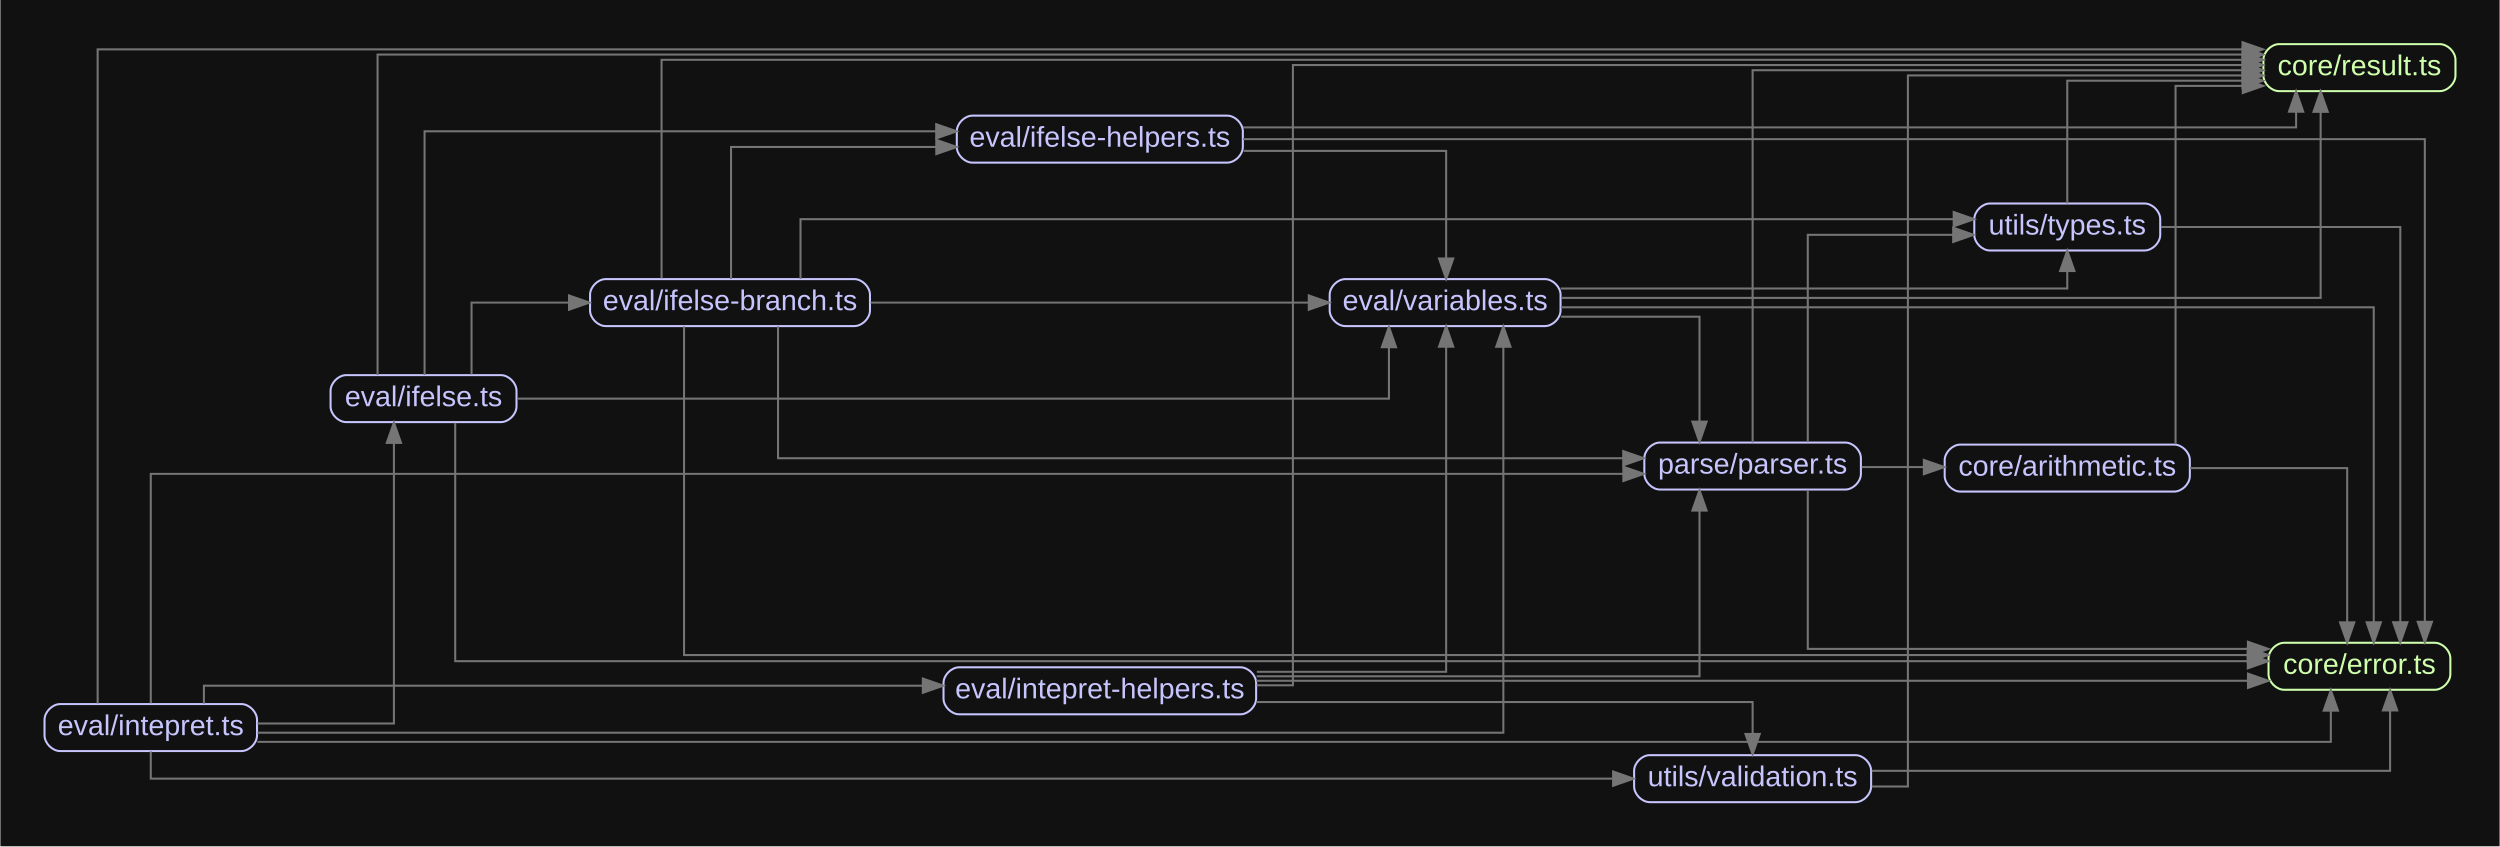
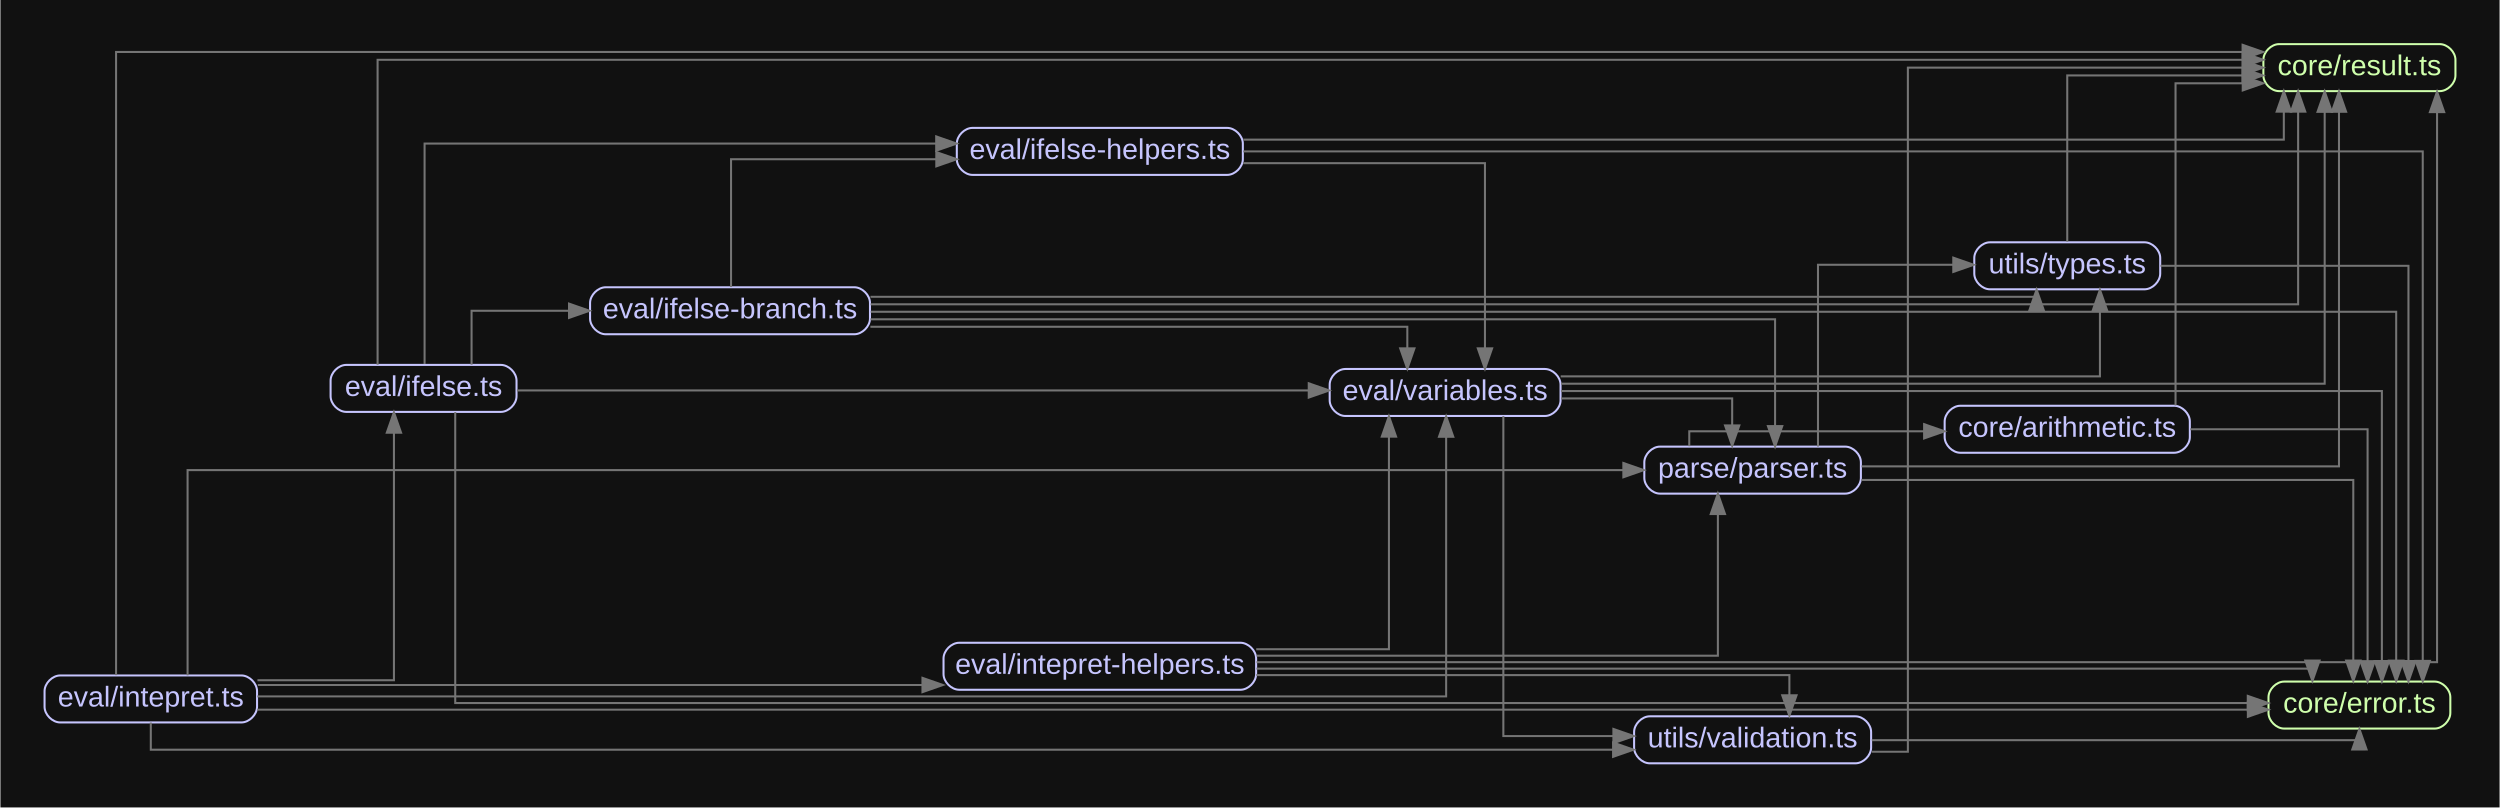
- <svg xmlns="http://www.w3.org/2000/svg" width="1223pt" height="414pt" viewBox="0.00 0.00 1223.20 414.20">
-   <g id="graph0" class="graph" transform="scale(1 1) rotate(0) translate(21.6 392.6)">
-     <polygon fill="#111111" stroke="transparent" points="-21.6,21.6 -21.6,-392.6 1201.6,-392.6 1201.6,21.6 -21.6,21.6" />
+ <svg xmlns="http://www.w3.org/2000/svg" width="1223pt" height="395pt" viewBox="0.00 0.00 1223.20 395.20">
+   <g id="graph0" class="graph" transform="scale(1 1) rotate(0) translate(21.6 373.6)">
+     <polygon fill="#111111" stroke="transparent" points="-21.6,21.6 -21.6,-373.6 1201.6,-373.6 1201.6,21.6 -21.6,21.6" />
    <g id="node1" class="node">
      <path fill="none" stroke="#c6c5fe" d="M1042.33,-175C1042.33,-175 937.67,-175 937.67,-175 933.83,-175 930,-171.17 930,-167.33 930,-167.33 930,-159.67 930,-159.67 930,-155.83 933.83,-152 937.67,-152 937.67,-152 1042.33,-152 1042.33,-152 1046.17,-152 1050,-155.83 1050,-159.67 1050,-159.67 1050,-167.33 1050,-167.33 1050,-171.17 1046.17,-175 1042.33,-175" />
      <text text-anchor="middle" x="990" y="-159.8" font-family="Arial" font-size="14.00" fill="#c6c5fe">core/arithmetic.ts</text>
    </g>
    <g id="node2" class="node">
-       <path fill="none" stroke="#cfffac" d="M1169.83,-78C1169.83,-78 1096.17,-78 1096.17,-78 1092.33,-78 1088.5,-74.17 1088.5,-70.33 1088.5,-70.33 1088.5,-62.67 1088.5,-62.67 1088.5,-58.83 1092.33,-55 1096.17,-55 1096.17,-55 1169.83,-55 1169.83,-55 1173.67,-55 1177.5,-58.83 1177.5,-62.67 1177.5,-62.67 1177.5,-70.33 1177.5,-70.33 1177.5,-74.17 1173.67,-78 1169.83,-78" />
-       <text text-anchor="middle" x="1133" y="-62.8" font-family="Arial" font-size="14.00" fill="#cfffac">core/error.ts</text>
+       <path fill="none" stroke="#cfffac" d="M1169.83,-40C1169.83,-40 1096.17,-40 1096.17,-40 1092.33,-40 1088.5,-36.17 1088.5,-32.33 1088.5,-32.33 1088.5,-24.67 1088.5,-24.67 1088.5,-20.83 1092.33,-17 1096.17,-17 1096.17,-17 1169.83,-17 1169.83,-17 1173.67,-17 1177.5,-20.83 1177.5,-24.67 1177.5,-24.67 1177.5,-32.33 1177.5,-32.33 1177.5,-36.17 1173.67,-40 1169.83,-40" />
+       <text text-anchor="middle" x="1133" y="-24.8" font-family="Arial" font-size="14.00" fill="#cfffac">core/error.ts</text>
    </g>
    <g id="edge1" class="edge">
-       <path fill="none" stroke="#757575" d="M1050.09,-163.5C1086.9,-163.5 1127,-163.5 1127,-163.5 1127,-163.5 1127,-88.01 1127,-88.01" />
-       <polygon fill="#757575" stroke="#757575" points="1130.5,-88.01 1127,-78.01 1123.5,-88.01 1130.5,-88.01" />
+       <path fill="none" stroke="#757575" d="M1050.21,-163.5C1090.81,-163.5 1137,-163.5 1137,-163.5 1137,-163.5 1137,-50.01 1137,-50.01" />
+       <polygon fill="#757575" stroke="#757575" points="1140.5,-50.01 1137,-40.01 1133.5,-50.01 1140.5,-50.01" />
    </g>
    <g id="node3" class="node">
-       <path fill="none" stroke="#cfffac" d="M1172.33,-371C1172.33,-371 1093.67,-371 1093.67,-371 1089.83,-371 1086,-367.17 1086,-363.33 1086,-363.33 1086,-355.67 1086,-355.67 1086,-351.83 1089.83,-348 1093.67,-348 1093.67,-348 1172.33,-348 1172.33,-348 1176.17,-348 1180,-351.83 1180,-355.67 1180,-355.67 1180,-363.33 1180,-363.33 1180,-367.17 1176.17,-371 1172.33,-371" />
-       <text text-anchor="middle" x="1133" y="-355.8" font-family="Arial" font-size="14.00" fill="#cfffac">core/result.ts</text>
+       <path fill="none" stroke="#cfffac" d="M1172.33,-352C1172.33,-352 1093.67,-352 1093.67,-352 1089.83,-352 1086,-348.17 1086,-344.33 1086,-344.33 1086,-336.67 1086,-336.67 1086,-332.83 1089.83,-329 1093.67,-329 1093.67,-329 1172.33,-329 1172.33,-329 1176.17,-329 1180,-332.83 1180,-336.67 1180,-336.67 1180,-344.33 1180,-344.33 1180,-348.17 1176.17,-352 1172.33,-352" />
+       <text text-anchor="middle" x="1133" y="-336.8" font-family="Arial" font-size="14.00" fill="#cfffac">core/result.ts</text>
    </g>
    <g id="edge2" class="edge">
-       <path fill="none" stroke="#757575" d="M1043,-175.2C1043,-216.15 1043,-350.56 1043,-350.56 1043,-350.56 1075.89,-350.56 1075.89,-350.56" />
-       <polygon fill="#757575" stroke="#757575" points="1075.89,-354.06 1085.89,-350.56 1075.89,-347.06 1075.89,-354.06" />
+       <path fill="none" stroke="#757575" d="M1043,-175.14C1043,-213.4 1043,-332.83 1043,-332.83 1043,-332.83 1075.89,-332.83 1075.89,-332.83" />
+       <polygon fill="#757575" stroke="#757575" points="1075.89,-336.33 1085.89,-332.83 1075.89,-329.33 1075.89,-336.33" />
    </g>
    <g id="node4" class="node">
-       <path fill="none" stroke="#c6c5fe" d="M396.33,-256C396.33,-256 274.67,-256 274.67,-256 270.83,-256 267,-252.17 267,-248.33 267,-248.33 267,-240.67 267,-240.67 267,-236.83 270.83,-233 274.67,-233 274.67,-233 396.33,-233 396.33,-233 400.17,-233 404,-236.83 404,-240.67 404,-240.67 404,-248.33 404,-248.33 404,-252.17 400.17,-256 396.33,-256" />
-       <text text-anchor="middle" x="335.5" y="-240.8" font-family="Arial" font-size="14.00" fill="#c6c5fe">eval/ifelse-branch.ts</text>
+       <path fill="none" stroke="#c6c5fe" d="M396.33,-233C396.33,-233 274.67,-233 274.67,-233 270.83,-233 267,-229.17 267,-225.33 267,-225.33 267,-217.67 267,-217.67 267,-213.83 270.83,-210 274.67,-210 274.67,-210 396.33,-210 396.33,-210 400.17,-210 404,-213.83 404,-217.67 404,-217.67 404,-225.33 404,-225.33 404,-229.17 400.17,-233 396.33,-233" />
+       <text text-anchor="middle" x="335.5" y="-217.8" font-family="Arial" font-size="14.00" fill="#c6c5fe">eval/ifelse-branch.ts</text>
    </g>
    <g id="edge3" class="edge">
-       <path fill="none" stroke="#757575" d="M313,-232.91C313,-194.24 313,-72 313,-72 313,-72 1078.33,-72 1078.33,-72" />
-       <polygon fill="#757575" stroke="#757575" points="1078.33,-75.5 1088.33,-72 1078.33,-68.5 1078.33,-75.5" />
+       <path fill="none" stroke="#757575" d="M404.33,-221C600.93,-221 1151,-221 1151,-221 1151,-221 1151,-50.25 1151,-50.25" />
+       <polygon fill="#757575" stroke="#757575" points="1154.5,-50.25 1151,-40.25 1147.5,-50.25 1154.5,-50.25" />
    </g>
    <g id="edge4" class="edge">
-       <path fill="none" stroke="#757575" d="M302,-256.33C302,-286.39 302,-363.33 302,-363.33 302,-363.33 1075.94,-363.33 1075.94,-363.33" />
-       <polygon fill="#757575" stroke="#757575" points="1075.94,-366.83 1085.94,-363.33 1075.94,-359.83 1075.94,-366.83" />
+       <path fill="none" stroke="#757575" d="M404.29,-224.67C592.67,-224.67 1103,-224.67 1103,-224.67 1103,-224.67 1103,-318.97 1103,-318.97" />
+       <polygon fill="#757575" stroke="#757575" points="1099.5,-318.97 1103,-328.97 1106.5,-318.97 1099.5,-318.97" />
    </g>
    <g id="node5" class="node">
-       <path fill="none" stroke="#c6c5fe" d="M578.83,-336C578.83,-336 454.17,-336 454.17,-336 450.33,-336 446.5,-332.17 446.5,-328.33 446.5,-328.33 446.5,-320.67 446.5,-320.67 446.5,-316.83 450.33,-313 454.17,-313 454.17,-313 578.83,-313 578.83,-313 582.67,-313 586.5,-316.83 586.5,-320.67 586.5,-320.67 586.5,-328.33 586.5,-328.33 586.5,-332.17 582.67,-336 578.83,-336" />
-       <text text-anchor="middle" x="516.5" y="-320.8" font-family="Arial" font-size="14.00" fill="#c6c5fe">eval/ifelse-helpers.ts</text>
+       <path fill="none" stroke="#c6c5fe" d="M578.83,-311C578.83,-311 454.17,-311 454.17,-311 450.33,-311 446.5,-307.17 446.5,-303.33 446.5,-303.33 446.5,-295.67 446.5,-295.67 446.5,-291.83 450.33,-288 454.17,-288 454.17,-288 578.83,-288 578.83,-288 582.67,-288 586.5,-291.83 586.5,-295.67 586.5,-295.67 586.5,-303.33 586.5,-303.33 586.5,-307.17 582.67,-311 578.83,-311" />
+       <text text-anchor="middle" x="516.5" y="-295.8" font-family="Arial" font-size="14.00" fill="#c6c5fe">eval/ifelse-helpers.ts</text>
    </g>
    <g id="edge5" class="edge">
-       <path fill="none" stroke="#757575" d="M336,-256.07C336,-277.38 336,-320.67 336,-320.67 336,-320.67 436.46,-320.67 436.46,-320.67" />
-       <polygon fill="#757575" stroke="#757575" points="436.46,-324.17 446.46,-320.67 436.46,-317.17 436.46,-324.17" />
+       <path fill="none" stroke="#757575" d="M336,-233.09C336,-253.95 336,-295.67 336,-295.67 336,-295.67 436.46,-295.67 436.46,-295.67" />
+       <polygon fill="#757575" stroke="#757575" points="436.46,-299.17 446.46,-295.67 436.46,-292.17 436.46,-299.17" />
    </g>
    <g id="node6" class="node">
-       <path fill="none" stroke="#c6c5fe" d="M734.33,-256C734.33,-256 636.67,-256 636.67,-256 632.83,-256 629,-252.17 629,-248.33 629,-248.33 629,-240.67 629,-240.67 629,-236.83 632.83,-233 636.67,-233 636.67,-233 734.33,-233 734.33,-233 738.17,-233 742,-236.83 742,-240.67 742,-240.67 742,-248.33 742,-248.33 742,-252.17 738.17,-256 734.33,-256" />
-       <text text-anchor="middle" x="685.5" y="-240.8" font-family="Arial" font-size="14.00" fill="#c6c5fe">eval/variables.ts</text>
+       <path fill="none" stroke="#c6c5fe" d="M734.33,-193C734.33,-193 636.67,-193 636.67,-193 632.83,-193 629,-189.17 629,-185.33 629,-185.33 629,-177.67 629,-177.67 629,-173.83 632.83,-170 636.67,-170 636.67,-170 734.33,-170 734.33,-170 738.17,-170 742,-173.83 742,-177.67 742,-177.67 742,-185.33 742,-185.33 742,-189.17 738.17,-193 734.33,-193" />
+       <text text-anchor="middle" x="685.5" y="-177.8" font-family="Arial" font-size="14.00" fill="#c6c5fe">eval/variables.ts</text>
    </g>
    <g id="edge6" class="edge">
-       <path fill="none" stroke="#757575" d="M404.23,-244.5C404.23,-244.5 618.77,-244.5 618.77,-244.5" />
-       <polygon fill="#757575" stroke="#757575" points="618.77,-248 628.77,-244.5 618.77,-241 618.77,-248" />
+       <path fill="none" stroke="#757575" d="M404.19,-213.67C501.29,-213.67 667,-213.67 667,-213.67 667,-213.67 667,-203.11 667,-203.11" />
+       <polygon fill="#757575" stroke="#757575" points="670.5,-203.11 667,-193.11 663.5,-203.11 670.5,-203.11" />
    </g>
    <g id="node7" class="node">
-       <path fill="none" stroke="#c6c5fe" d="M881.33,-176C881.33,-176 790.67,-176 790.67,-176 786.83,-176 783,-172.17 783,-168.33 783,-168.33 783,-160.67 783,-160.67 783,-156.83 786.83,-153 790.67,-153 790.67,-153 881.33,-153 881.33,-153 885.17,-153 889,-156.83 889,-160.67 889,-160.67 889,-168.33 889,-168.33 889,-172.17 885.17,-176 881.33,-176" />
-       <text text-anchor="middle" x="836" y="-160.8" font-family="Arial" font-size="14.00" fill="#c6c5fe">parse/parser.ts</text>
+       <path fill="none" stroke="#c6c5fe" d="M881.33,-155C881.33,-155 790.67,-155 790.67,-155 786.83,-155 783,-151.17 783,-147.33 783,-147.33 783,-139.67 783,-139.67 783,-135.83 786.83,-132 790.67,-132 790.67,-132 881.33,-132 881.33,-132 885.17,-132 889,-135.83 889,-139.67 889,-139.67 889,-147.33 889,-147.33 889,-151.17 885.17,-155 881.33,-155" />
+       <text text-anchor="middle" x="836" y="-139.8" font-family="Arial" font-size="14.00" fill="#c6c5fe">parse/parser.ts</text>
    </g>
    <g id="edge7" class="edge">
-       <path fill="none" stroke="#757575" d="M359,-232.93C359,-211.62 359,-168.33 359,-168.33 359,-168.33 772.67,-168.33 772.67,-168.33" />
-       <polygon fill="#757575" stroke="#757575" points="772.67,-171.83 782.67,-168.33 772.67,-164.83 772.67,-171.83" />
+       <path fill="none" stroke="#757575" d="M404.22,-217.33C543.72,-217.33 847,-217.33 847,-217.33 847,-217.33 847,-165.04 847,-165.04" />
+       <polygon fill="#757575" stroke="#757575" points="850.5,-165.04 847,-155.04 843.5,-165.04 850.5,-165.04" />
    </g>
    <g id="node8" class="node">
-       <path fill="none" stroke="#c6c5fe" d="M1027.83,-293C1027.83,-293 952.17,-293 952.17,-293 948.33,-293 944.5,-289.17 944.5,-285.33 944.5,-285.33 944.5,-277.67 944.5,-277.67 944.5,-273.83 948.33,-270 952.17,-270 952.17,-270 1027.83,-270 1027.83,-270 1031.67,-270 1035.5,-273.83 1035.5,-277.67 1035.5,-277.67 1035.5,-285.33 1035.5,-285.33 1035.5,-289.17 1031.67,-293 1027.83,-293" />
-       <text text-anchor="middle" x="990" y="-277.8" font-family="Arial" font-size="14.00" fill="#c6c5fe">utils/types.ts</text>
+       <path fill="none" stroke="#c6c5fe" d="M1027.83,-255C1027.83,-255 952.17,-255 952.17,-255 948.33,-255 944.5,-251.17 944.5,-247.33 944.5,-247.33 944.5,-239.67 944.5,-239.67 944.5,-235.83 948.33,-232 952.17,-232 952.17,-232 1027.83,-232 1027.83,-232 1031.67,-232 1035.5,-235.83 1035.5,-239.67 1035.5,-239.67 1035.5,-247.33 1035.5,-247.33 1035.5,-251.17 1031.67,-255 1027.83,-255" />
+       <text text-anchor="middle" x="990" y="-239.8" font-family="Arial" font-size="14.00" fill="#c6c5fe">utils/types.ts</text>
    </g>
    <g id="edge8" class="edge">
-       <path fill="none" stroke="#757575" d="M370,-256.09C370,-268.16 370,-285.33 370,-285.33 370,-285.33 934.41,-285.33 934.41,-285.33" />
-       <polygon fill="#757575" stroke="#757575" points="934.41,-288.83 944.41,-285.33 934.41,-281.83 934.41,-288.83" />
+       <path fill="none" stroke="#757575" d="M404.24,-228.33C569.41,-228.33 975,-228.33 975,-228.33 975,-228.33 975,-228.69 975,-228.69" />
+       <polygon fill="#757575" stroke="#757575" points="971.5,-221.85 975,-231.85 978.5,-221.85 971.5,-221.85" />
    </g>
    <g id="edge9" class="edge">
-       <path fill="none" stroke="#757575" d="M586.52,-324.5C754.2,-324.5 1165,-324.5 1165,-324.5 1165,-324.5 1165,-88.26 1165,-88.26" />
-       <polygon fill="#757575" stroke="#757575" points="1168.5,-88.26 1165,-78.26 1161.5,-88.26 1168.5,-88.26" />
+       <path fill="none" stroke="#757575" d="M586.72,-299.5C754.34,-299.5 1164,-299.5 1164,-299.5 1164,-299.5 1164,-50.14 1164,-50.14" />
+       <polygon fill="#757575" stroke="#757575" points="1167.5,-50.14 1164,-40.14 1160.5,-50.14 1167.5,-50.14" />
    </g>
    <g id="edge10" class="edge">
-       <path fill="none" stroke="#757575" d="M586.54,-330.25C741.95,-330.25 1102,-330.25 1102,-330.25 1102,-330.25 1102,-337.94 1102,-337.94" />
-       <polygon fill="#757575" stroke="#757575" points="1098.5,-337.94 1102,-347.94 1105.5,-337.94 1098.5,-337.94" />
+       <path fill="none" stroke="#757575" d="M586.69,-305.25C740.97,-305.25 1096,-305.25 1096,-305.25 1096,-305.25 1096,-318.96 1096,-318.96" />
+       <polygon fill="#757575" stroke="#757575" points="1092.5,-318.96 1096,-328.96 1099.5,-318.96 1092.5,-318.96" />
    </g>
    <g id="edge11" class="edge">
-       <path fill="none" stroke="#757575" d="M586.91,-318.75C633.48,-318.75 686,-318.75 686,-318.75 686,-318.75 686,-266.1 686,-266.1" />
-       <polygon fill="#757575" stroke="#757575" points="689.5,-266.1 686,-256.1 682.5,-266.1 689.5,-266.1" />
+       <path fill="none" stroke="#757575" d="M586.69,-293.75C640.28,-293.75 705,-293.75 705,-293.75 705,-293.75 705,-203.09 705,-203.09" />
+       <polygon fill="#757575" stroke="#757575" points="708.5,-203.09 705,-193.09 701.5,-203.09 708.5,-203.09" />
    </g>
    <g id="edge29" class="edge">
-       <path fill="none" stroke="#757575" d="M742.14,-242.2C863.98,-242.2 1140,-242.2 1140,-242.2 1140,-242.2 1140,-88.03 1140,-88.03" />
-       <polygon fill="#757575" stroke="#757575" points="1143.5,-88.03 1140,-78.03 1136.5,-88.03 1143.5,-88.03" />
+       <path fill="none" stroke="#757575" d="M742.18,-182.2C864.85,-182.2 1144,-182.2 1144,-182.2 1144,-182.2 1144,-50.05 1144,-50.05" />
+       <polygon fill="#757575" stroke="#757575" points="1147.5,-50.05 1144,-40.05 1140.5,-50.05 1147.5,-50.05" />
    </g>
    <g id="edge30" class="edge">
-       <path fill="none" stroke="#757575" d="M742.4,-246.8C858.96,-246.8 1114,-246.8 1114,-246.8 1114,-246.8 1114,-337.86 1114,-337.86" />
-       <polygon fill="#757575" stroke="#757575" points="1110.5,-337.86 1114,-347.86 1117.5,-337.86 1110.5,-337.86" />
+       <path fill="none" stroke="#757575" d="M742.22,-185.8C859.12,-185.8 1116,-185.8 1116,-185.8 1116,-185.8 1116,-318.87 1116,-318.87" />
+       <polygon fill="#757575" stroke="#757575" points="1112.5,-318.87 1116,-328.87 1119.5,-318.87 1112.5,-318.87" />
    </g>
    <g id="edge31" class="edge">
-       <path fill="none" stroke="#757575" d="M742.29,-237.6C775.12,-237.6 810,-237.6 810,-237.6 810,-237.6 810,-186.24 810,-186.24" />
-       <polygon fill="#757575" stroke="#757575" points="813.5,-186.24 810,-176.24 806.5,-186.24 813.5,-186.24" />
+       <path fill="none" stroke="#757575" d="M742.24,-178.6C781.24,-178.6 826,-178.6 826,-178.6 826,-178.6 826,-165.38 826,-165.38" />
+       <polygon fill="#757575" stroke="#757575" points="829.5,-165.38 826,-155.38 822.5,-165.38 829.5,-165.38" />
    </g>
    <g id="edge32" class="edge">
-       <path fill="none" stroke="#757575" d="M742.06,-251.4C830.12,-251.4 990,-251.4 990,-251.4 990,-251.4 990,-259.95 990,-259.95" />
-       <polygon fill="#757575" stroke="#757575" points="986.5,-259.95 990,-269.95 993.5,-259.95 986.5,-259.95" />
-     </g>
-     <g id="edge33" class="edge">
-       <path fill="none" stroke="#757575" d="M889.43,-164C889.43,-164 919.81,-164 919.81,-164" />
-       <polygon fill="#757575" stroke="#757575" points="919.81,-167.5 929.81,-164 919.81,-160.5 919.81,-167.5" />
-     </g>
-     <g id="edge34" class="edge">
-       <path fill="none" stroke="#757575" d="M863,-152.8C863,-128.54 863,-75 863,-75 863,-75 1078.41,-75 1078.41,-75" />
-       <polygon fill="#757575" stroke="#757575" points="1078.42,-78.5 1088.41,-75 1078.41,-71.5 1078.42,-78.5" />
-     </g>
-     <g id="edge35" class="edge">
-       <path fill="none" stroke="#757575" d="M836,-176.04C836,-217.74 836,-358.22 836,-358.22 836,-358.22 1075.94,-358.22 1075.94,-358.22" />
-       <polygon fill="#757575" stroke="#757575" points="1075.94,-361.72 1085.94,-358.22 1075.94,-354.72 1075.94,-361.72" />
-     </g>
-     <g id="edge36" class="edge">
-       <path fill="none" stroke="#757575" d="M863,-176.18C863,-205.1 863,-277.67 863,-277.67 863,-277.67 934.15,-277.67 934.15,-277.67" />
-       <polygon fill="#757575" stroke="#757575" points="934.15,-281.17 944.15,-277.67 934.15,-274.17 934.15,-281.17" />
-     </g>
-     <g id="edge37" class="edge">
-       <path fill="none" stroke="#757575" d="M1035.84,-281.5C1084.05,-281.5 1153,-281.5 1153,-281.5 1153,-281.5 1153,-88.06 1153,-88.06" />
-       <polygon fill="#757575" stroke="#757575" points="1156.5,-88.06 1153,-78.06 1149.5,-88.06 1156.5,-88.06" />
-     </g>
-     <g id="edge38" class="edge">
-       <path fill="none" stroke="#757575" d="M990,-293.01C990,-313.25 990,-353.11 990,-353.11 990,-353.11 1075.78,-353.11 1075.78,-353.11" />
-       <polygon fill="#757575" stroke="#757575" points="1075.78,-356.61 1085.78,-353.11 1075.78,-349.61 1075.78,-356.61" />
-     </g>
-     <g id="node9" class="node">
-       <path fill="none" stroke="#c6c5fe" d="M223.33,-209C223.33,-209 147.67,-209 147.67,-209 143.83,-209 140,-205.17 140,-201.33 140,-201.33 140,-193.67 140,-193.67 140,-189.83 143.83,-186 147.67,-186 147.67,-186 223.33,-186 223.33,-186 227.17,-186 231,-189.83 231,-193.67 231,-193.67 231,-201.33 231,-201.33 231,-205.17 227.17,-209 223.33,-209" />
-       <text text-anchor="middle" x="185.5" y="-193.8" font-family="Arial" font-size="14.00" fill="#c6c5fe">eval/ifelse.ts</text>
-     </g>
-     <g id="edge12" class="edge">
-       <path fill="none" stroke="#757575" d="M201,-185.64C201,-153.83 201,-69 201,-69 201,-69 1078.36,-69 1078.36,-69" />
-       <polygon fill="#757575" stroke="#757575" points="1078.36,-72.5 1088.36,-69 1078.36,-65.5 1078.36,-72.5" />
-     </g>
-     <g id="edge13" class="edge">
-       <path fill="none" stroke="#757575" d="M163,-209.07C163,-247.12 163,-365.89 163,-365.89 163,-365.89 1075.89,-365.89 1075.89,-365.89" />
-       <polygon fill="#757575" stroke="#757575" points="1075.89,-369.39 1085.89,-365.89 1075.89,-362.39 1075.89,-369.39" />
-     </g>
-     <g id="edge14" class="edge">
-       <path fill="none" stroke="#757575" d="M209,-209.36C209,-223.28 209,-244.5 209,-244.5 209,-244.5 256.7,-244.5 256.7,-244.5" />
-       <polygon fill="#757575" stroke="#757575" points="256.7,-248 266.7,-244.5 256.7,-241 256.7,-248" />
-     </g>
-     <g id="edge15" class="edge">
-       <path fill="none" stroke="#757575" d="M186,-209.11C186,-241.13 186,-328.33 186,-328.33 186,-328.33 436.41,-328.33 436.41,-328.33" />
-       <polygon fill="#757575" stroke="#757575" points="436.41,-331.83 446.41,-328.33 436.41,-324.83 436.41,-331.83" />
-     </g>
-     <g id="edge16" class="edge">
-       <path fill="none" stroke="#757575" d="M231.23,-197.5C349.81,-197.5 658,-197.5 658,-197.5 658,-197.5 658,-222.64 658,-222.64" />
-       <polygon fill="#757575" stroke="#757575" points="654.5,-222.64 658,-232.64 661.5,-222.64 654.5,-222.64" />
-     </g>
-     <g id="node10" class="node">
-       <path fill="none" stroke="#c6c5fe" d="M585.33,-66C585.33,-66 447.67,-66 447.67,-66 443.83,-66 440,-62.17 440,-58.33 440,-58.33 440,-50.67 440,-50.67 440,-46.83 443.83,-43 447.67,-43 447.67,-43 585.33,-43 585.33,-43 589.17,-43 593,-46.83 593,-50.67 593,-50.67 593,-58.33 593,-58.33 593,-62.17 589.17,-66 585.33,-66" />
-       <text text-anchor="middle" x="516.5" y="-50.8" font-family="Arial" font-size="14.00" fill="#c6c5fe">eval/intepret-helpers.ts</text>
-     </g>
-     <g id="edge17" class="edge">
-       <path fill="none" stroke="#757575" d="M593.02,-59.4C593.02,-59.4 1078.45,-59.4 1078.45,-59.4" />
-       <polygon fill="#757575" stroke="#757575" points="1078.45,-62.9 1088.45,-59.4 1078.45,-55.9 1078.45,-62.9" />
-     </g>
-     <g id="edge18" class="edge">
-       <path fill="none" stroke="#757575" d="M593.23,-57.2C603.73,-57.2 611,-57.2 611,-57.2 611,-57.2 611,-360.78 611,-360.78 611,-360.78 1075.76,-360.78 1075.76,-360.78" />
-       <polygon fill="#757575" stroke="#757575" points="1075.76,-364.28 1085.76,-360.78 1075.76,-357.28 1075.76,-364.28" />
-     </g>
-     <g id="edge19" class="edge">
-       <path fill="none" stroke="#757575" d="M593.32,-63.8C638.16,-63.8 686,-63.8 686,-63.8 686,-63.8 686,-222.92 686,-222.92" />
-       <polygon fill="#757575" stroke="#757575" points="682.5,-222.92 686,-232.92 689.5,-222.92 682.5,-222.92" />
-     </g>
-     <g id="edge20" class="edge">
-       <path fill="none" stroke="#757575" d="M593.23,-61.6C680.19,-61.6 810,-61.6 810,-61.6 810,-61.6 810,-142.7 810,-142.7" />
-       <polygon fill="#757575" stroke="#757575" points="806.5,-142.7 810,-152.7 813.5,-142.7 806.5,-142.7" />
+       <path fill="none" stroke="#757575" d="M742.06,-189.4C834.07,-189.4 1006,-189.4 1006,-189.4 1006,-189.4 1006,-221.76 1006,-221.76" />
+       <polygon fill="#757575" stroke="#757575" points="1002.5,-221.76 1006,-231.76 1009.5,-221.76 1002.5,-221.76" />
    </g>
    <g id="node11" class="node">
      <path fill="none" stroke="#c6c5fe" d="M886.33,-23C886.33,-23 785.67,-23 785.67,-23 781.83,-23 778,-19.17 778,-15.33 778,-15.33 778,-7.67 778,-7.67 778,-3.83 781.83,0 785.67,0 785.67,0 886.33,0 886.33,0 890.17,0 894,-3.83 894,-7.67 894,-7.67 894,-15.33 894,-15.33 894,-19.17 890.17,-23 886.33,-23" />
      <text text-anchor="middle" x="836" y="-7.8" font-family="Arial" font-size="14.00" fill="#c6c5fe">utils/validation.ts</text>
    </g>
+     <g id="edge33" class="edge">
+       <path fill="none" stroke="#757575" d="M714,-169.94C714,-131.95 714,-13.33 714,-13.33 714,-13.33 767.86,-13.33 767.86,-13.33" />
+       <polygon fill="#757575" stroke="#757575" points="767.86,-16.83 777.86,-13.33 767.86,-9.83 767.86,-16.83" />
+     </g>
+     <g id="edge34" class="edge">
+       <path fill="none" stroke="#757575" d="M805,-155.21C805,-159.12 805,-162.5 805,-162.5 805,-162.5 919.94,-162.5 919.94,-162.5" />
+       <polygon fill="#757575" stroke="#757575" points="919.94,-166 929.94,-162.5 919.94,-159 919.94,-166" />
+     </g>
+     <g id="edge35" class="edge">
+       <path fill="none" stroke="#757575" d="M889.24,-138.67C973.96,-138.67 1130,-138.67 1130,-138.67 1130,-138.67 1130,-50.29 1130,-50.29" />
+       <polygon fill="#757575" stroke="#757575" points="1133.5,-50.29 1130,-40.29 1126.5,-50.29 1133.5,-50.29" />
+     </g>
+     <g id="edge36" class="edge">
+       <path fill="none" stroke="#757575" d="M889.31,-145.33C972.31,-145.33 1123,-145.33 1123,-145.33 1123,-145.33 1123,-318.88 1123,-318.88" />
+       <polygon fill="#757575" stroke="#757575" points="1119.5,-318.88 1123,-328.88 1126.5,-318.88 1119.5,-318.88" />
+     </g>
+     <g id="edge37" class="edge">
+       <path fill="none" stroke="#757575" d="M868,-155.03C868,-181.43 868,-244 868,-244 868,-244 934.22,-244 934.22,-244" />
+       <polygon fill="#757575" stroke="#757575" points="934.22,-247.5 944.22,-244 934.22,-240.5 934.22,-247.5" />
+     </g>
+     <g id="edge38" class="edge">
+       <path fill="none" stroke="#757575" d="M1035.63,-243.5C1085.08,-243.5 1157,-243.5 1157,-243.5 1157,-243.5 1157,-50.06 1157,-50.06" />
+       <polygon fill="#757575" stroke="#757575" points="1160.5,-50.06 1157,-40.06 1153.5,-50.06 1160.5,-50.06" />
+     </g>
+     <g id="edge39" class="edge">
+       <path fill="none" stroke="#757575" d="M990,-255.3C990,-280.37 990,-336.67 990,-336.67 990,-336.67 1075.78,-336.67 1075.78,-336.67" />
+       <polygon fill="#757575" stroke="#757575" points="1075.78,-340.17 1085.78,-336.67 1075.78,-333.17 1075.78,-340.17" />
+     </g>
+     <g id="node9" class="node">
+       <path fill="none" stroke="#c6c5fe" d="M223.33,-195C223.33,-195 147.67,-195 147.67,-195 143.83,-195 140,-191.17 140,-187.33 140,-187.33 140,-179.67 140,-179.67 140,-175.83 143.83,-172 147.67,-172 147.67,-172 223.33,-172 223.33,-172 227.17,-172 231,-175.83 231,-179.67 231,-179.67 231,-187.33 231,-187.33 231,-191.17 227.17,-195 223.33,-195" />
+       <text text-anchor="middle" x="185.5" y="-179.8" font-family="Arial" font-size="14.00" fill="#c6c5fe">eval/ifelse.ts</text>
+     </g>
+     <g id="edge12" class="edge">
+       <path fill="none" stroke="#757575" d="M201,-171.92C201,-136.11 201,-29.5 201,-29.5 201,-29.5 1078.36,-29.5 1078.36,-29.5" />
+       <polygon fill="#757575" stroke="#757575" points="1078.36,-33 1088.36,-29.5 1078.36,-26 1078.36,-33" />
+     </g>
+     <g id="edge13" class="edge">
+       <path fill="none" stroke="#757575" d="M163,-195.07C163,-231.94 163,-344.33 163,-344.33 163,-344.33 1075.89,-344.33 1075.89,-344.33" />
+       <polygon fill="#757575" stroke="#757575" points="1075.89,-347.83 1085.89,-344.33 1075.89,-340.83 1075.89,-347.83" />
+     </g>
+     <g id="edge14" class="edge">
+       <path fill="none" stroke="#757575" d="M209,-195.11C209,-206.28 209,-221.5 209,-221.5 209,-221.5 256.7,-221.5 256.7,-221.5" />
+       <polygon fill="#757575" stroke="#757575" points="256.7,-225 266.7,-221.5 256.7,-218 256.7,-225" />
+     </g>
+     <g id="edge15" class="edge">
+       <path fill="none" stroke="#757575" d="M186,-195.43C186,-225.74 186,-303.33 186,-303.33 186,-303.33 436.41,-303.33 436.41,-303.33" />
+       <polygon fill="#757575" stroke="#757575" points="436.41,-306.83 446.41,-303.33 436.41,-299.83 436.41,-306.83" />
+     </g>
+     <g id="edge16" class="edge">
+       <path fill="none" stroke="#757575" d="M231.2,-182.5C231.2,-182.5 618.75,-182.5 618.75,-182.5" />
+       <polygon fill="#757575" stroke="#757575" points="618.75,-186 628.75,-182.5 618.75,-179 618.75,-186" />
+     </g>
+     <g id="node10" class="node">
+       <path fill="none" stroke="#c6c5fe" d="M585.33,-59C585.33,-59 447.67,-59 447.67,-59 443.83,-59 440,-55.17 440,-51.33 440,-51.33 440,-43.67 440,-43.67 440,-39.83 443.83,-36 447.67,-36 447.67,-36 585.33,-36 585.33,-36 589.17,-36 593,-39.83 593,-43.67 593,-43.67 593,-51.33 593,-51.33 593,-55.17 589.17,-59 585.33,-59" />
+       <text text-anchor="middle" x="516.5" y="-43.8" font-family="Arial" font-size="14.00" fill="#c6c5fe">eval/intepret-helpers.ts</text>
+     </g>
+     <g id="edge17" class="edge">
+       <path fill="none" stroke="#757575" d="M593.18,-46.33C753.62,-46.33 1110,-46.33 1110,-46.33 1110,-46.33 1110,-45.73 1110,-45.73" />
+       <polygon fill="#757575" stroke="#757575" points="1113.5,-50.3 1110,-40.3 1106.5,-50.3 1113.5,-50.3" />
+     </g>
+     <g id="edge18" class="edge">
+       <path fill="none" stroke="#757575" d="M593.18,-49.5C766.01,-49.5 1171,-49.5 1171,-49.5 1171,-49.5 1171,-318.73 1171,-318.73" />
+       <polygon fill="#757575" stroke="#757575" points="1167.5,-318.73 1171,-328.73 1174.5,-318.73 1167.5,-318.73" />
+     </g>
+     <g id="edge19" class="edge">
+       <path fill="none" stroke="#757575" d="M593.05,-55.83C626.39,-55.83 658,-55.83 658,-55.83 658,-55.83 658,-159.9 658,-159.9" />
+       <polygon fill="#757575" stroke="#757575" points="654.5,-159.9 658,-169.9 661.5,-159.9 654.5,-159.9" />
+     </g>
+     <g id="edge20" class="edge">
+       <path fill="none" stroke="#757575" d="M593.22,-52.67C682.84,-52.67 819,-52.67 819,-52.67 819,-52.67 819,-122 819,-122" />
+       <polygon fill="#757575" stroke="#757575" points="815.5,-122 819,-132 822.5,-122 815.5,-122" />
+     </g>
    <g id="edge21" class="edge">
-       <path fill="none" stroke="#757575" d="M593.03,-49C687.55,-49 836,-49 836,-49 836,-49 836,-33.37 836,-33.37" />
-       <polygon fill="#757575" stroke="#757575" points="839.5,-33.37 836,-23.37 832.5,-33.37 839.5,-33.37" />
-     </g>
-     <g id="edge39" class="edge">
-       <path fill="none" stroke="#757575" d="M894.32,-15.33C984.62,-15.33 1148,-15.33 1148,-15.33 1148,-15.33 1148,-44.89 1148,-44.89" />
-       <polygon fill="#757575" stroke="#757575" points="1144.5,-44.89 1148,-54.89 1151.5,-44.89 1144.5,-44.89" />
+       <path fill="none" stroke="#757575" d="M593.08,-43.17C692.66,-43.17 854,-43.17 854,-43.17 854,-43.17 854,-33.29 854,-33.29" />
+       <polygon fill="#757575" stroke="#757575" points="857.5,-33.29 854,-23.29 850.5,-33.29 857.5,-33.29" />
    </g>
    <g id="edge40" class="edge">
-       <path fill="none" stroke="#757575" d="M894.37,-7.67C904.58,-7.67 912,-7.67 912,-7.67 912,-7.67 912,-355.67 912,-355.67 912,-355.67 1075.86,-355.67 1075.86,-355.67" />
-       <polygon fill="#757575" stroke="#757575" points="1075.86,-359.17 1085.86,-355.67 1075.86,-352.17 1075.86,-359.17" />
+       <path fill="none" stroke="#757575" d="M894.32,-11.33C980.82,-11.33 1133,-11.33 1133,-11.33 1133,-11.33 1133,-11.88 1133,-11.88" />
+       <polygon fill="#757575" stroke="#757575" points="1129.5,-6.76 1133,-16.76 1136.5,-6.77 1129.5,-6.76" />
+     </g>
+     <g id="edge41" class="edge">
+       <path fill="none" stroke="#757575" d="M894.37,-5.67C904.58,-5.67 912,-5.67 912,-5.67 912,-5.67 912,-340.5 912,-340.5 912,-340.5 1075.86,-340.5 1075.86,-340.5" />
+       <polygon fill="#757575" stroke="#757575" points="1075.86,-344 1085.86,-340.5 1075.86,-337 1075.86,-344" />
    </g>
    <g id="node12" class="node">
-       <path fill="none" stroke="#c6c5fe" d="M96.33,-48C96.33,-48 7.67,-48 7.67,-48 3.83,-48 0,-44.17 0,-40.33 0,-40.33 0,-32.67 0,-32.67 0,-28.83 3.83,-25 7.67,-25 7.67,-25 96.33,-25 96.33,-25 100.17,-25 104,-28.83 104,-32.67 104,-32.67 104,-40.33 104,-40.33 104,-44.17 100.17,-48 96.33,-48" />
-       <text text-anchor="middle" x="52" y="-32.8" font-family="Arial" font-size="14.00" fill="#c6c5fe">eval/intepret.ts</text>
+       <path fill="none" stroke="#c6c5fe" d="M96.33,-43C96.33,-43 7.67,-43 7.67,-43 3.83,-43 0,-39.17 0,-35.33 0,-35.33 0,-27.67 0,-27.67 0,-23.83 3.83,-20 7.67,-20 7.67,-20 96.33,-20 96.33,-20 100.17,-20 104,-23.83 104,-27.67 104,-27.67 104,-35.33 104,-35.33 104,-39.17 100.17,-43 96.33,-43" />
+       <text text-anchor="middle" x="52" y="-27.8" font-family="Arial" font-size="14.00" fill="#c6c5fe">eval/intepret.ts</text>
    </g>
    <g id="edge22" class="edge">
-       <path fill="none" stroke="#757575" d="M104.19,-29.5C318.41,-29.5 1119,-29.5 1119,-29.5 1119,-29.5 1119,-44.79 1119,-44.79" />
-       <polygon fill="#757575" stroke="#757575" points="1115.5,-44.79 1119,-54.79 1122.5,-44.79 1115.5,-44.79" />
+       <path fill="none" stroke="#757575" d="M104.14,-26.25C104.14,-26.25 1078.4,-26.25 1078.4,-26.25" />
+       <polygon fill="#757575" stroke="#757575" points="1078.4,-29.75 1088.4,-26.25 1078.4,-22.75 1078.4,-29.75" />
    </g>
    <g id="edge23" class="edge">
-       <path fill="none" stroke="#757575" d="M26,-48.31C26,-107.45 26,-368.44 26,-368.44 26,-368.44 1075.79,-368.44 1075.79,-368.44" />
-       <polygon fill="#757575" stroke="#757575" points="1075.79,-371.94 1085.79,-368.44 1075.79,-364.94 1075.79,-371.94" />
+       <path fill="none" stroke="#757575" d="M35,-43.15C35,-100.28 35,-348.17 35,-348.17 35,-348.17 1075.82,-348.17 1075.82,-348.17" />
+       <polygon fill="#757575" stroke="#757575" points="1075.82,-351.67 1085.82,-348.17 1075.82,-344.67 1075.82,-351.67" />
    </g>
    <g id="edge26" class="edge">
-       <path fill="none" stroke="#757575" d="M104.22,-34C260.54,-34 714,-34 714,-34 714,-34 714,-222.88 714,-222.88" />
-       <polygon fill="#757575" stroke="#757575" points="710.5,-222.88 714,-232.88 717.5,-222.88 710.5,-222.88" />
+       <path fill="none" stroke="#757575" d="M104.15,-32.75C255.81,-32.75 686,-32.75 686,-32.75 686,-32.75 686,-159.83 686,-159.83" />
+       <polygon fill="#757575" stroke="#757575" points="682.5,-159.83 686,-169.83 689.5,-159.83 682.5,-159.83" />
    </g>
    <g id="edge27" class="edge">
-       <path fill="none" stroke="#757575" d="M52,-48.41C52,-79.48 52,-160.67 52,-160.67 52,-160.67 772.73,-160.67 772.73,-160.67" />
-       <polygon fill="#757575" stroke="#757575" points="772.73,-164.17 782.73,-160.67 772.73,-157.17 772.73,-164.17" />
+       <path fill="none" stroke="#757575" d="M70,-43.06C70,-71.68 70,-143.5 70,-143.5 70,-143.5 772.74,-143.5 772.74,-143.5" />
+       <polygon fill="#757575" stroke="#757575" points="772.74,-147 782.74,-143.5 772.74,-140 772.74,-147" />
    </g>
    <g id="edge24" class="edge">
-       <path fill="none" stroke="#757575" d="M104.2,-38.5C136.17,-38.5 171,-38.5 171,-38.5 171,-38.5 171,-175.81 171,-175.81" />
-       <polygon fill="#757575" stroke="#757575" points="167.5,-175.81 171,-185.81 174.5,-175.81 167.5,-175.81" />
+       <path fill="none" stroke="#757575" d="M104.2,-40.67C136.17,-40.67 171,-40.67 171,-40.67 171,-40.67 171,-161.81 171,-161.81" />
+       <polygon fill="#757575" stroke="#757575" points="167.5,-161.81 171,-171.81 174.5,-161.81 167.5,-161.81" />
    </g>
    <g id="edge25" class="edge">
-       <path fill="none" stroke="#757575" d="M78,-48.19C78,-52.79 78,-57 78,-57 78,-57 429.87,-57 429.87,-57" />
-       <polygon fill="#757575" stroke="#757575" points="429.87,-60.5 439.87,-57 429.87,-53.5 429.87,-60.5" />
+       <path fill="none" stroke="#757575" d="M104.38,-38.33C104.38,-38.33 429.69,-38.33 429.69,-38.33" />
+       <polygon fill="#757575" stroke="#757575" points="429.69,-41.83 439.69,-38.33 429.69,-34.83 429.69,-41.83" />
    </g>
    <g id="edge28" class="edge">
-       <path fill="none" stroke="#757575" d="M52,-24.88C52,-18.35 52,-11.5 52,-11.5 52,-11.5 767.71,-11.5 767.71,-11.5" />
-       <polygon fill="#757575" stroke="#757575" points="767.71,-15 777.71,-11.5 767.71,-8 767.71,-15" />
+       <path fill="none" stroke="#757575" d="M52,-19.96C52,-13.47 52,-6.67 52,-6.67 52,-6.67 767.71,-6.67 767.71,-6.67" />
+       <polygon fill="#757575" stroke="#757575" points="767.71,-10.17 777.71,-6.67 767.71,-3.17 767.71,-10.17" />
    </g>
  </g>
</svg>
